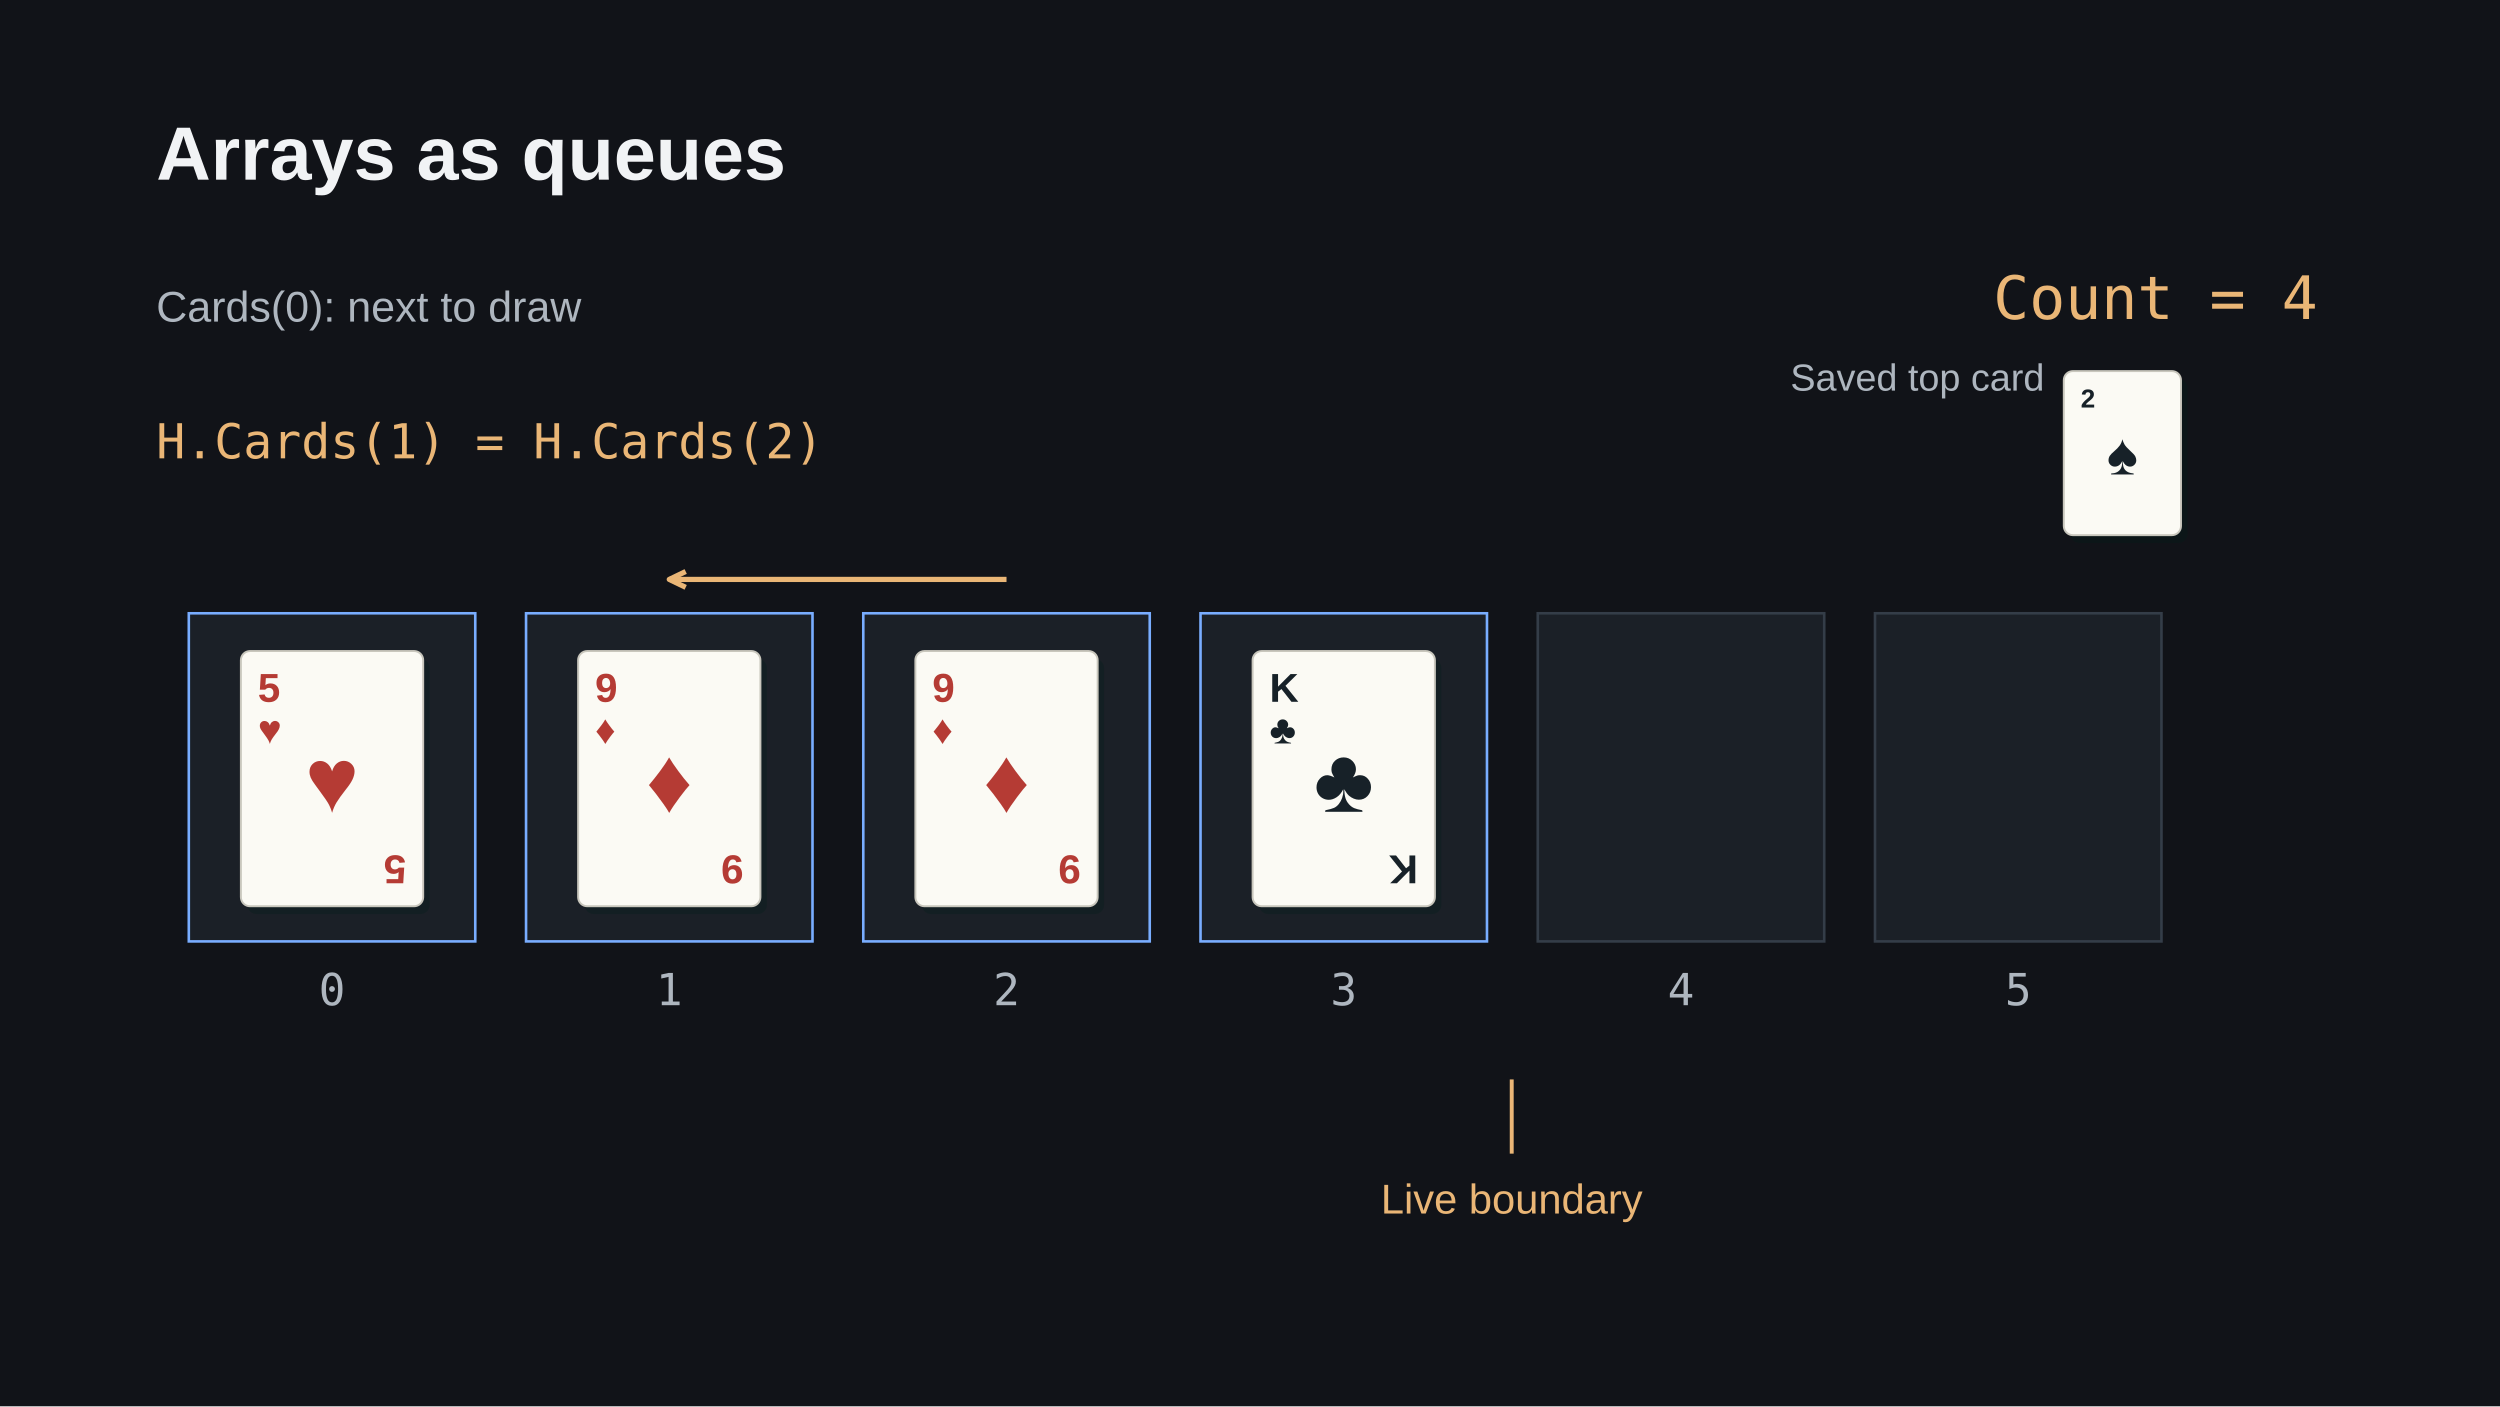
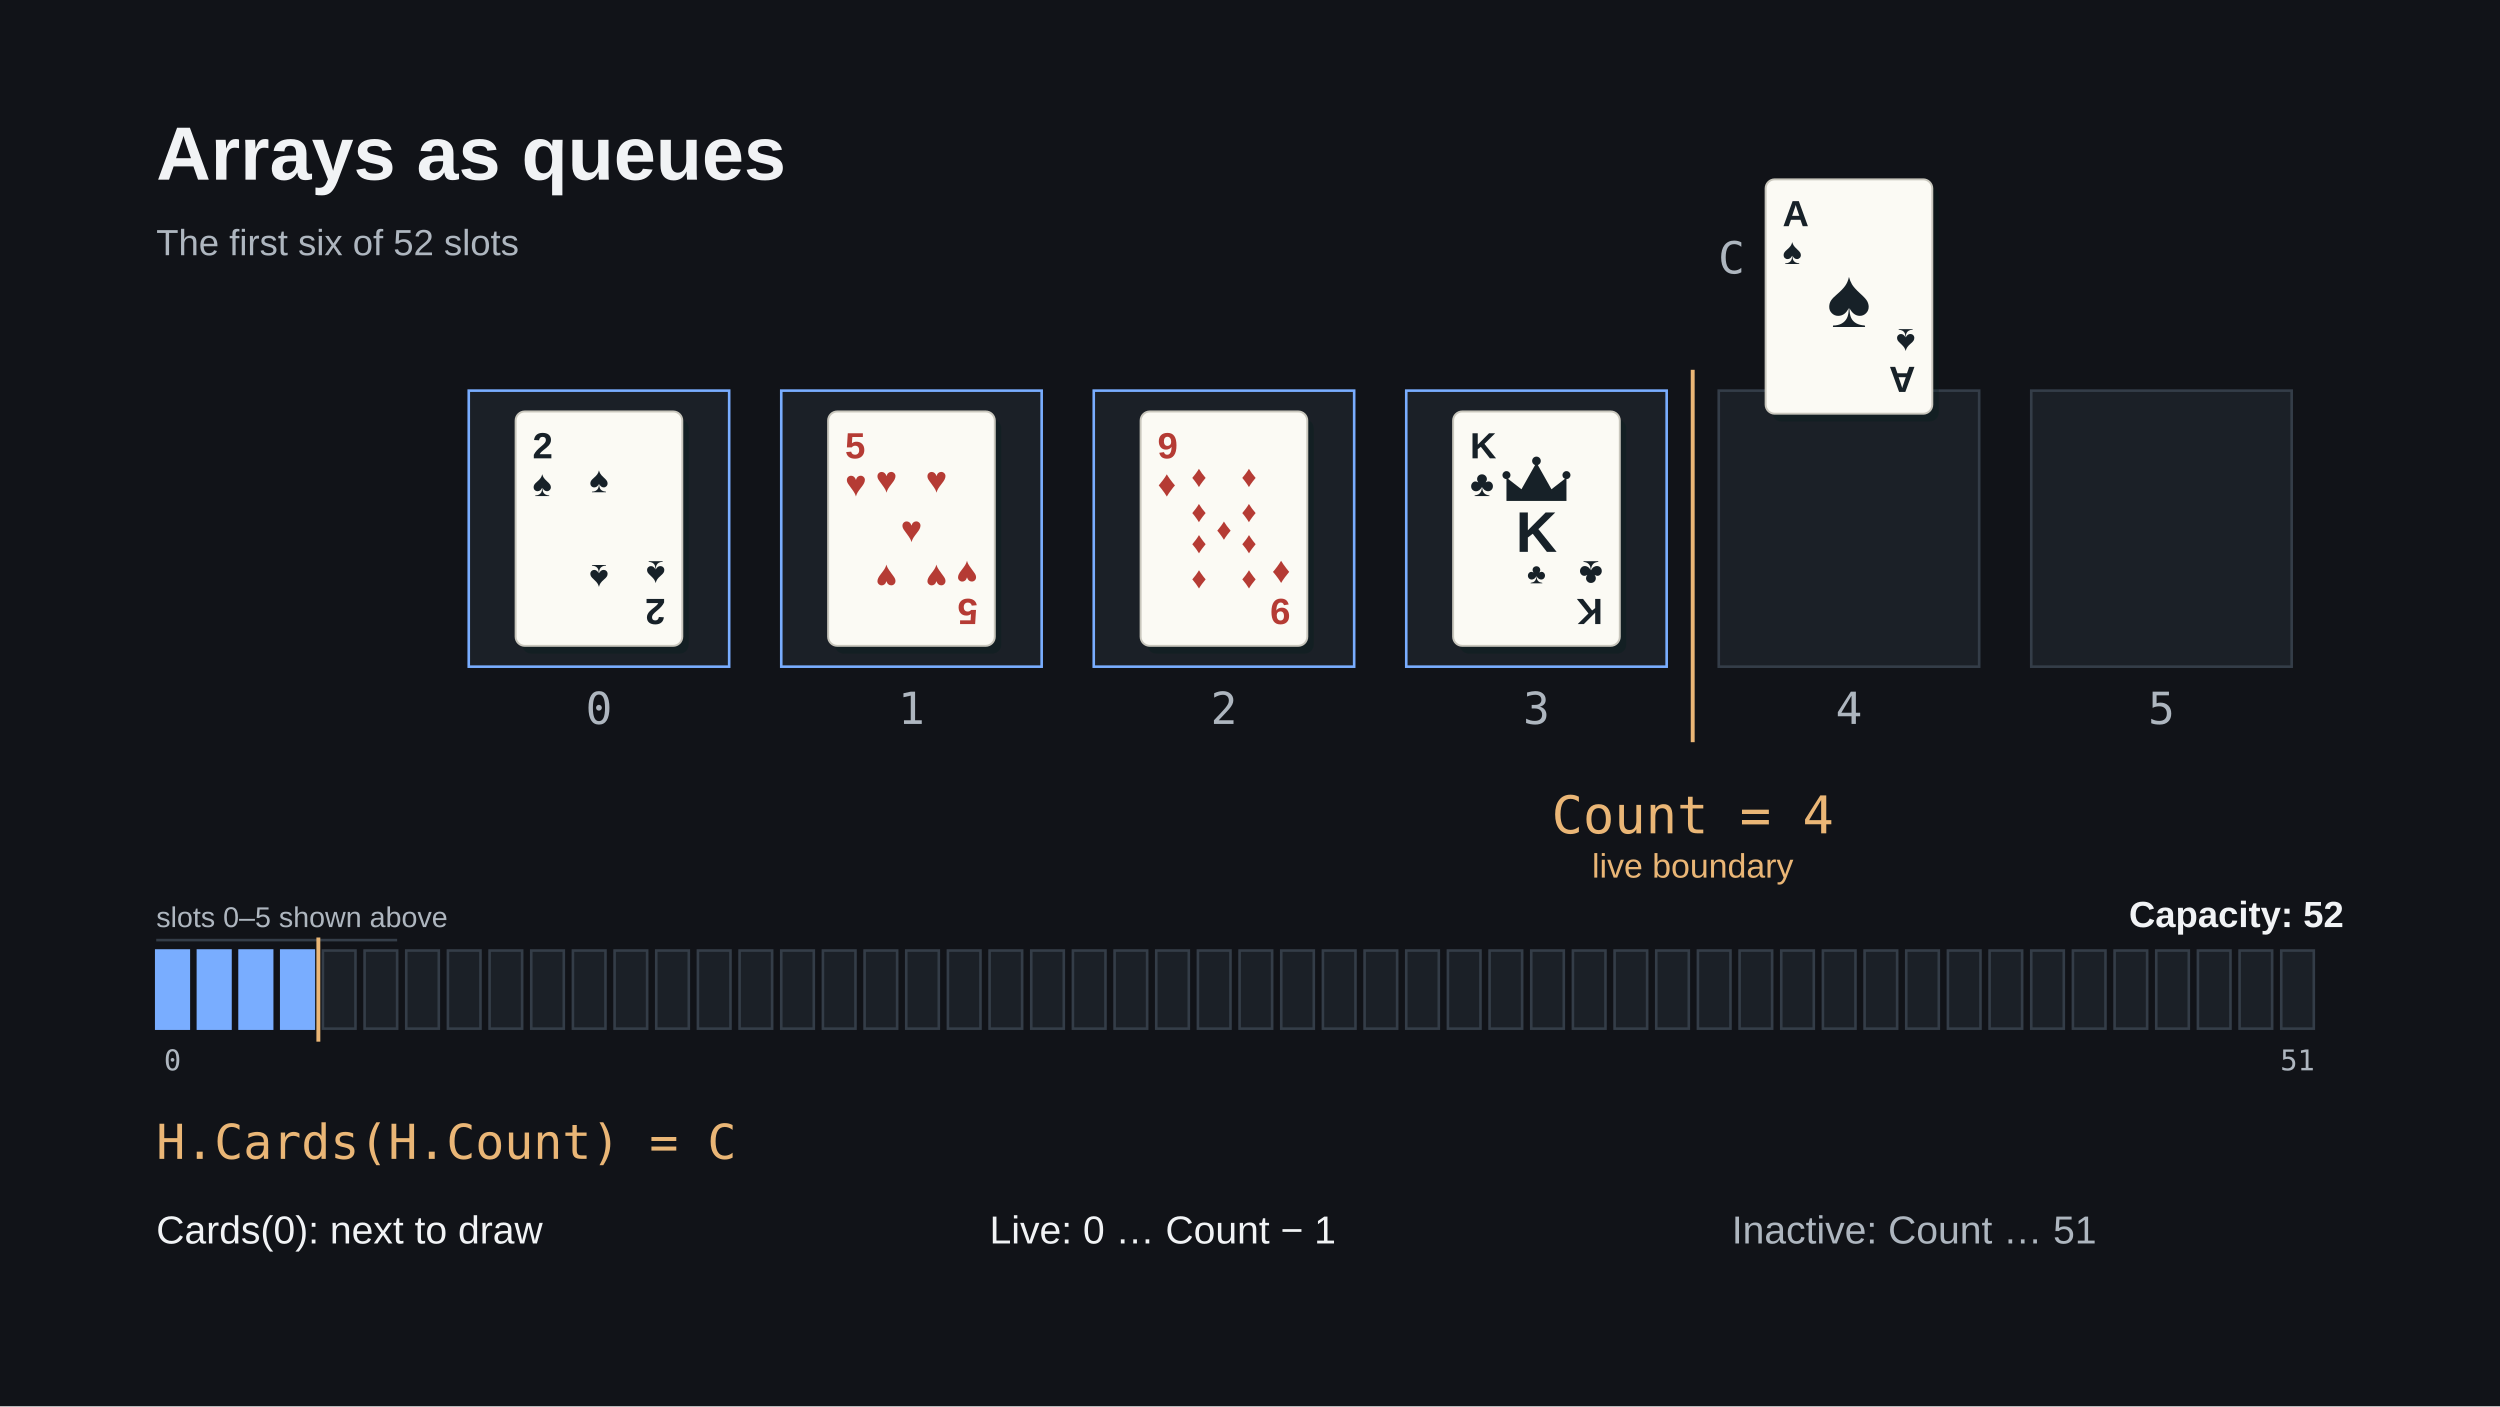
<svg xmlns="http://www.w3.org/2000/svg" width="1920" height="1080" viewBox="0 0 1920 1080" role="img">
  <defs>
    <pattern id="back" width="12" height="12" patternUnits="userSpaceOnUse">
      <path d="M0 6L6 0L12 6L6 12Z" fill="none" stroke="#8fa1c5" stroke-width="1" />
    </pattern>
    <pattern id="felt" width="10" height="10" patternUnits="userSpaceOnUse">
      <path d="M1 2h1M6 7h1" stroke="#ffffff" stroke-opacity=".035" />
    </pattern>
  </defs>
  <rect x="0.00" y="0.00" width="1920.00" height="1080.00" rx="0" fill="#111318" />
  <text x="120.00" y="138.00" font-family="Liberation Sans" font-size="58" font-weight="700" fill="#f1f3f5" text-anchor="start" opacity="1" xml:space="preserve">Arrays as queues</text>
-   <text x="120.00" y="247.00" font-family="Liberation Sans" font-size="33" font-weight="400" fill="#aeb6bf" text-anchor="start" opacity="1" xml:space="preserve">Cards(0): next to draw</text>
-   <text x="1780.00" y="245.00" font-family="DejaVu Sans Mono" font-size="46" font-weight="400" fill="#eab676" text-anchor="end" opacity="1" xml:space="preserve">Count = 4</text>
-   <rect x="145.00" y="471.00" width="220.00" height="252.00" rx="0" fill="#1b2027" stroke="#79adff" stroke-width="2" />
-   <text x="255.00" y="772.00" font-family="DejaVu Sans Mono" font-size="34" font-weight="400" fill="#aeb6bf" text-anchor="middle" opacity="1" xml:space="preserve">0</text>
+   <text x="120.00" y="196.00" font-family="Liberation Sans" font-size="28" font-weight="400" fill="#aeb6bf" text-anchor="start" opacity="1" xml:space="preserve">The first six of 52 slots</text>
+   <rect x="360.00" y="300.00" width="200.00" height="212.00" rx="0" fill="#1b2027" stroke="#79adff" stroke-width="2" />
+   <text x="460.00" y="556.00" font-family="DejaVu Sans Mono" font-size="34" font-weight="400" fill="#aeb6bf" text-anchor="middle" opacity="1" xml:space="preserve">0</text>
  <g opacity="1">
-     <rect x="190.00" y="506.00" width="140.00" height="196.00" rx="7" fill="#001e18" opacity="0.28" />
-     <rect x="185.00" y="500.00" width="140.00" height="196.00" rx="7" fill="#fbfaf4" stroke="#c9c7bd" stroke-width="1.5" />
-     <text x="198.00" y="539.00" font-family="Liberation Sans" font-size="31" font-weight="700" fill="#b53b34" text-anchor="start" opacity="1" xml:space="preserve">5</text>
-     <text x="198.00" y="571.00" font-family="Liberation Sans" font-size="31" font-weight="400" fill="#b53b34" text-anchor="start" opacity="1" xml:space="preserve">♥</text>
-     <text x="255.00" y="623.48" font-family="Liberation Sans" font-size="70" font-weight="400" fill="#b53b34" text-anchor="middle" opacity="1" xml:space="preserve">♥</text>
-     <g transform="rotate(180 255.0 598.0)">
-       <text x="198.00" y="539.00" font-family="Liberation Sans" font-size="31" font-weight="700" fill="#b53b34" text-anchor="start" opacity="1" xml:space="preserve">5</text>
+     <rect x="401.00" y="322.00" width="128.00" height="180.00" rx="7" fill="#001e18" opacity="0.28" />
+     <rect x="396.00" y="316.00" width="128.00" height="180.00" rx="7" fill="#fbfaf4" stroke="#c9c7bd" stroke-width="1.5" />
+     <text x="409.00" y="352.00" font-family="Liberation Sans" font-size="28" font-weight="700" fill="#172128" text-anchor="start" opacity="1" xml:space="preserve">2</text>
+     <text x="409.00" y="381.00" font-family="Liberation Sans" font-size="28" font-weight="400" fill="#172128" text-anchor="start" opacity="1" xml:space="preserve">♠</text>
+     <g transform="rotate(180 460.0 406.0)">
+       <text x="409.00" y="352.00" font-family="Liberation Sans" font-size="28" font-weight="700" fill="#172128" text-anchor="start" opacity="1" xml:space="preserve">2</text>
+       <text x="409.00" y="381.00" font-family="Liberation Sans" font-size="28" font-weight="400" fill="#172128" text-anchor="start" opacity="1" xml:space="preserve">♠</text>
+     </g>
+     <text x="460.00" y="378.08" font-family="Liberation Sans" font-size="28" font-weight="400" fill="#172128" text-anchor="middle" opacity="1" xml:space="preserve">♠</text>
+     <g transform="rotate(180 460.00 444.00)">
+       <text x="460.00" y="454.08" font-family="Liberation Sans" font-size="28" font-weight="400" fill="#172128" text-anchor="middle" opacity="1" xml:space="preserve">♠</text>
    </g>
  </g>
-   <rect x="404.00" y="471.00" width="220.00" height="252.00" rx="0" fill="#1b2027" stroke="#79adff" stroke-width="2" />
-   <text x="514.00" y="772.00" font-family="DejaVu Sans Mono" font-size="34" font-weight="400" fill="#aeb6bf" text-anchor="middle" opacity="1" xml:space="preserve">1</text>
+   <rect x="600.00" y="300.00" width="200.00" height="212.00" rx="0" fill="#1b2027" stroke="#79adff" stroke-width="2" />
+   <text x="700.00" y="556.00" font-family="DejaVu Sans Mono" font-size="34" font-weight="400" fill="#aeb6bf" text-anchor="middle" opacity="1" xml:space="preserve">1</text>
  <g opacity="1">
-     <rect x="449.00" y="506.00" width="140.00" height="196.00" rx="7" fill="#001e18" opacity="0.28" />
-     <rect x="444.00" y="500.00" width="140.00" height="196.00" rx="7" fill="#fbfaf4" stroke="#c9c7bd" stroke-width="1.5" />
-     <text x="457.00" y="539.00" font-family="Liberation Sans" font-size="31" font-weight="700" fill="#b53b34" text-anchor="start" opacity="1" xml:space="preserve">9</text>
-     <text x="457.00" y="571.00" font-family="Liberation Sans" font-size="31" font-weight="400" fill="#b53b34" text-anchor="start" opacity="1" xml:space="preserve">♦</text>
-     <text x="514.00" y="623.48" font-family="Liberation Sans" font-size="70" font-weight="400" fill="#b53b34" text-anchor="middle" opacity="1" xml:space="preserve">♦</text>
-     <g transform="rotate(180 514.0 598.0)">
-       <text x="457.00" y="539.00" font-family="Liberation Sans" font-size="31" font-weight="700" fill="#b53b34" text-anchor="start" opacity="1" xml:space="preserve">9</text>
+     <rect x="641.00" y="322.00" width="128.00" height="180.00" rx="7" fill="#001e18" opacity="0.28" />
+     <rect x="636.00" y="316.00" width="128.00" height="180.00" rx="7" fill="#fbfaf4" stroke="#c9c7bd" stroke-width="1.5" />
+     <text x="649.00" y="352.00" font-family="Liberation Sans" font-size="28" font-weight="700" fill="#b53b34" text-anchor="start" opacity="1" xml:space="preserve">5</text>
+     <text x="649.00" y="381.00" font-family="Liberation Sans" font-size="28" font-weight="400" fill="#b53b34" text-anchor="start" opacity="1" xml:space="preserve">♥</text>
+     <g transform="rotate(180 700.0 406.0)">
+       <text x="649.00" y="352.00" font-family="Liberation Sans" font-size="28" font-weight="700" fill="#b53b34" text-anchor="start" opacity="1" xml:space="preserve">5</text>
+       <text x="649.00" y="381.00" font-family="Liberation Sans" font-size="28" font-weight="400" fill="#b53b34" text-anchor="start" opacity="1" xml:space="preserve">♥</text>
    </g>
+     <text x="680.80" y="378.08" font-family="Liberation Sans" font-size="28" font-weight="400" fill="#b53b34" text-anchor="middle" opacity="1" xml:space="preserve">♥</text>
+     <g transform="rotate(180 719.20 444.00)">
+       <text x="719.20" y="454.08" font-family="Liberation Sans" font-size="28" font-weight="400" fill="#b53b34" text-anchor="middle" opacity="1" xml:space="preserve">♥</text>
+     </g>
+     <text x="719.20" y="378.08" font-family="Liberation Sans" font-size="28" font-weight="400" fill="#b53b34" text-anchor="middle" opacity="1" xml:space="preserve">♥</text>
+     <g transform="rotate(180 680.80 444.00)">
+       <text x="680.80" y="454.08" font-family="Liberation Sans" font-size="28" font-weight="400" fill="#b53b34" text-anchor="middle" opacity="1" xml:space="preserve">♥</text>
+     </g>
+     <text x="700.00" y="416.08" font-family="Liberation Sans" font-size="28" font-weight="400" fill="#b53b34" text-anchor="middle" opacity="1" xml:space="preserve">♥</text>
  </g>
-   <rect x="663.00" y="471.00" width="220.00" height="252.00" rx="0" fill="#1b2027" stroke="#79adff" stroke-width="2" />
-   <text x="773.00" y="772.00" font-family="DejaVu Sans Mono" font-size="34" font-weight="400" fill="#aeb6bf" text-anchor="middle" opacity="1" xml:space="preserve">2</text>
+   <rect x="840.00" y="300.00" width="200.00" height="212.00" rx="0" fill="#1b2027" stroke="#79adff" stroke-width="2" />
+   <text x="940.00" y="556.00" font-family="DejaVu Sans Mono" font-size="34" font-weight="400" fill="#aeb6bf" text-anchor="middle" opacity="1" xml:space="preserve">2</text>
  <g opacity="1">
-     <rect x="708.00" y="506.00" width="140.00" height="196.00" rx="7" fill="#001e18" opacity="0.28" />
-     <rect x="703.00" y="500.00" width="140.00" height="196.00" rx="7" fill="#fbfaf4" stroke="#c9c7bd" stroke-width="1.5" />
-     <text x="716.00" y="539.00" font-family="Liberation Sans" font-size="31" font-weight="700" fill="#b53b34" text-anchor="start" opacity="1" xml:space="preserve">9</text>
-     <text x="716.00" y="571.00" font-family="Liberation Sans" font-size="31" font-weight="400" fill="#b53b34" text-anchor="start" opacity="1" xml:space="preserve">♦</text>
-     <text x="773.00" y="623.48" font-family="Liberation Sans" font-size="70" font-weight="400" fill="#b53b34" text-anchor="middle" opacity="1" xml:space="preserve">♦</text>
-     <g transform="rotate(180 773.0 598.0)">
-       <text x="716.00" y="539.00" font-family="Liberation Sans" font-size="31" font-weight="700" fill="#b53b34" text-anchor="start" opacity="1" xml:space="preserve">9</text>
+     <rect x="881.00" y="322.00" width="128.00" height="180.00" rx="7" fill="#001e18" opacity="0.28" />
+     <rect x="876.00" y="316.00" width="128.00" height="180.00" rx="7" fill="#fbfaf4" stroke="#c9c7bd" stroke-width="1.5" />
+     <text x="889.00" y="352.00" font-family="Liberation Sans" font-size="28" font-weight="700" fill="#b53b34" text-anchor="start" opacity="1" xml:space="preserve">9</text>
+     <text x="889.00" y="381.00" font-family="Liberation Sans" font-size="28" font-weight="400" fill="#b53b34" text-anchor="start" opacity="1" xml:space="preserve">♦</text>
+     <g transform="rotate(180 940.0 406.0)">
+       <text x="889.00" y="352.00" font-family="Liberation Sans" font-size="28" font-weight="700" fill="#b53b34" text-anchor="start" opacity="1" xml:space="preserve">9</text>
+       <text x="889.00" y="381.00" font-family="Liberation Sans" font-size="28" font-weight="400" fill="#b53b34" text-anchor="start" opacity="1" xml:space="preserve">♦</text>
    </g>
+     <text x="920.80" y="373.78" font-family="Liberation Sans" font-size="23" font-weight="400" fill="#b53b34" text-anchor="middle" opacity="1" xml:space="preserve">♦</text>
+     <g transform="rotate(180 959.20 446.50)">
+       <text x="959.20" y="454.78" font-family="Liberation Sans" font-size="23" font-weight="400" fill="#b53b34" text-anchor="middle" opacity="1" xml:space="preserve">♦</text>
+     </g>
+     <text x="959.20" y="373.78" font-family="Liberation Sans" font-size="23" font-weight="400" fill="#b53b34" text-anchor="middle" opacity="1" xml:space="preserve">♦</text>
+     <g transform="rotate(180 920.80 446.50)">
+       <text x="920.80" y="454.78" font-family="Liberation Sans" font-size="23" font-weight="400" fill="#b53b34" text-anchor="middle" opacity="1" xml:space="preserve">♦</text>
+     </g>
+     <text x="920.80" y="400.78" font-family="Liberation Sans" font-size="23" font-weight="400" fill="#b53b34" text-anchor="middle" opacity="1" xml:space="preserve">♦</text>
+     <g transform="rotate(180 959.20 419.50)">
+       <text x="959.20" y="427.78" font-family="Liberation Sans" font-size="23" font-weight="400" fill="#b53b34" text-anchor="middle" opacity="1" xml:space="preserve">♦</text>
+     </g>
+     <text x="959.20" y="400.78" font-family="Liberation Sans" font-size="23" font-weight="400" fill="#b53b34" text-anchor="middle" opacity="1" xml:space="preserve">♦</text>
+     <g transform="rotate(180 920.80 419.50)">
+       <text x="920.80" y="427.78" font-family="Liberation Sans" font-size="23" font-weight="400" fill="#b53b34" text-anchor="middle" opacity="1" xml:space="preserve">♦</text>
+     </g>
+     <text x="940.00" y="414.28" font-family="Liberation Sans" font-size="23" font-weight="400" fill="#b53b34" text-anchor="middle" opacity="1" xml:space="preserve">♦</text>
  </g>
-   <rect x="922.00" y="471.00" width="220.00" height="252.00" rx="0" fill="#1b2027" stroke="#79adff" stroke-width="2" />
-   <text x="1032.00" y="772.00" font-family="DejaVu Sans Mono" font-size="34" font-weight="400" fill="#aeb6bf" text-anchor="middle" opacity="1" xml:space="preserve">3</text>
+   <rect x="1080.00" y="300.00" width="200.00" height="212.00" rx="0" fill="#1b2027" stroke="#79adff" stroke-width="2" />
+   <text x="1180.00" y="556.00" font-family="DejaVu Sans Mono" font-size="34" font-weight="400" fill="#aeb6bf" text-anchor="middle" opacity="1" xml:space="preserve">3</text>
  <g opacity="1">
-     <rect x="967.00" y="506.00" width="140.00" height="196.00" rx="7" fill="#001e18" opacity="0.28" />
-     <rect x="962.00" y="500.00" width="140.00" height="196.00" rx="7" fill="#fbfaf4" stroke="#c9c7bd" stroke-width="1.5" />
-     <text x="975.00" y="539.00" font-family="Liberation Sans" font-size="31" font-weight="700" fill="#172128" text-anchor="start" opacity="1" xml:space="preserve">K</text>
-     <text x="975.00" y="571.00" font-family="Liberation Sans" font-size="31" font-weight="400" fill="#172128" text-anchor="start" opacity="1" xml:space="preserve">♣</text>
-     <text x="1032.00" y="623.48" font-family="Liberation Sans" font-size="70" font-weight="400" fill="#172128" text-anchor="middle" opacity="1" xml:space="preserve">♣</text>
-     <g transform="rotate(180 1032.0 598.0)">
-       <text x="975.00" y="539.00" font-family="Liberation Sans" font-size="31" font-weight="700" fill="#172128" text-anchor="start" opacity="1" xml:space="preserve">K</text>
+     <rect x="1121.00" y="322.00" width="128.00" height="180.00" rx="7" fill="#001e18" opacity="0.28" />
+     <rect x="1116.00" y="316.00" width="128.00" height="180.00" rx="7" fill="#fbfaf4" stroke="#c9c7bd" stroke-width="1.5" />
+     <text x="1129.00" y="352.00" font-family="Liberation Sans" font-size="28" font-weight="700" fill="#172128" text-anchor="start" opacity="1" xml:space="preserve">K</text>
+     <text x="1129.00" y="381.00" font-family="Liberation Sans" font-size="28" font-weight="400" fill="#172128" text-anchor="start" opacity="1" xml:space="preserve">♣</text>
+     <g transform="rotate(180 1180.0 406.0)">
+       <text x="1129.00" y="352.00" font-family="Liberation Sans" font-size="28" font-weight="700" fill="#172128" text-anchor="start" opacity="1" xml:space="preserve">K</text>
+       <text x="1129.00" y="381.00" font-family="Liberation Sans" font-size="28" font-weight="400" fill="#172128" text-anchor="start" opacity="1" xml:space="preserve">♣</text>
    </g>
+     <g transform="translate(1180.00 371.92) scale(1.280)" fill="#172128">
+       <path d="M-18 10V-4L-9 3 0-13 9 3 18-4V10Z" />
+       <circle cx="-18" cy="-5.5" r="2.4" />
+       <circle cx="0" cy="-14" r="2.6" />
+       <circle cx="18" cy="-5.5" r="2.4" />
+     </g>
+     <text x="1180.00" y="423.84" font-family="Liberation Sans" font-size="44" font-weight="700" fill="#172128" text-anchor="middle" opacity="1" xml:space="preserve">K</text>
+     <text x="1180.00" y="448.00" font-family="Liberation Sans" font-size="22" font-weight="400" fill="#172128" text-anchor="middle" opacity="1" xml:space="preserve">♣</text>
  </g>
-   <rect x="1181.00" y="471.00" width="220.00" height="252.00" rx="0" fill="#1b2027" stroke="#343d48" stroke-width="2" />
-   <text x="1291.00" y="772.00" font-family="DejaVu Sans Mono" font-size="34" font-weight="400" fill="#aeb6bf" text-anchor="middle" opacity="1" xml:space="preserve">4</text>
-   <rect x="1440.00" y="471.00" width="220.00" height="252.00" rx="0" fill="#1b2027" stroke="#343d48" stroke-width="2" />
-   <text x="1550.00" y="772.00" font-family="DejaVu Sans Mono" font-size="34" font-weight="400" fill="#aeb6bf" text-anchor="middle" opacity="1" xml:space="preserve">5</text>
-   <text x="1375.00" y="300.00" font-family="Liberation Sans" font-size="29" font-weight="400" fill="#aeb6bf" text-anchor="start" opacity="1" xml:space="preserve">Saved top card</text>
+   <rect x="1320.00" y="300.00" width="200.00" height="212.00" rx="0" fill="#1b2027" stroke="#343d48" stroke-width="2" />
+   <text x="1420.00" y="556.00" font-family="DejaVu Sans Mono" font-size="34" font-weight="400" fill="#aeb6bf" text-anchor="middle" opacity="1" xml:space="preserve">4</text>
+   <rect x="1560.00" y="300.00" width="200.00" height="212.00" rx="0" fill="#1b2027" stroke="#343d48" stroke-width="2" />
+   <text x="1660.00" y="556.00" font-family="DejaVu Sans Mono" font-size="34" font-weight="400" fill="#aeb6bf" text-anchor="middle" opacity="1" xml:space="preserve">5</text>
  <g opacity="1">
-     <rect x="1590.00" y="291.00" width="90.00" height="126.00" rx="7" fill="#001e18" opacity="0.28" />
-     <rect x="1585.00" y="285.00" width="90.00" height="126.00" rx="7" fill="#fbfaf4" stroke="#c9c7bd" stroke-width="1.5" />
-     <text x="1598.00" y="313.00" font-family="Liberation Sans" font-size="20" font-weight="700" fill="#172128" text-anchor="start" opacity="1" xml:space="preserve">2</text>
-     <text x="1630.00" y="364.38" font-family="Liberation Sans" font-size="45" font-weight="400" fill="#172128" text-anchor="middle" opacity="1" xml:space="preserve">♠</text>
+     <rect x="1361.00" y="143.74" width="128.00" height="180.00" rx="7" fill="#001e18" opacity="0.28" />
+     <rect x="1356.00" y="137.74" width="128.00" height="180.00" rx="7" fill="#fbfaf4" stroke="#c9c7bd" stroke-width="1.5" />
+     <text x="1369.00" y="173.74" font-family="Liberation Sans" font-size="28" font-weight="700" fill="#172128" text-anchor="start" opacity="1" xml:space="preserve">A</text>
+     <text x="1369.00" y="202.74" font-family="Liberation Sans" font-size="28" font-weight="400" fill="#172128" text-anchor="start" opacity="1" xml:space="preserve">♠</text>
+     <g transform="rotate(180 1420.0 227.7449)">
+       <text x="1369.00" y="173.74" font-family="Liberation Sans" font-size="28" font-weight="700" fill="#172128" text-anchor="start" opacity="1" xml:space="preserve">A</text>
+       <text x="1369.00" y="202.74" font-family="Liberation Sans" font-size="28" font-weight="400" fill="#172128" text-anchor="start" opacity="1" xml:space="preserve">♠</text>
+     </g>
+     <text x="1420.00" y="251.14" font-family="Liberation Sans" font-size="64" font-weight="400" fill="#172128" text-anchor="middle" opacity="1" xml:space="preserve">♠</text>
  </g>
-   <path d="M773.00 445.00L514.00 445.00" fill="none" stroke="#eab676" stroke-width="4" />
-   <path d="M526.606 438.91 L514 445 L526.606 451.09" stroke="#eab676" stroke-width="4" fill="none" stroke-linejoin="round" />
-   <text x="120.00" y="352.00" font-family="DejaVu Sans Mono" font-size="37" font-weight="400" fill="#eab676" text-anchor="start" opacity="1" xml:space="preserve">H.Cards(1) = H.Cards(2)</text>
-   <path d="M1161.00 829.00L1161.00 886.00" fill="none" stroke="#eab676" stroke-width="3" />
-   <text x="1161.00" y="932.00" font-family="Liberation Sans" font-size="32" font-weight="400" fill="#eab676" text-anchor="middle" opacity="1" xml:space="preserve">Live boundary</text>
+   <text x="1340.00" y="210.00" font-family="DejaVu Sans Mono" font-size="34" font-weight="400" fill="#aeb6bf" text-anchor="end" opacity="1" xml:space="preserve">C</text>
+   <path d="M1300.00 284.00L1300.00 570.00" fill="none" stroke="#eab676" stroke-width="3" />
+   <text x="1300.00" y="640.00" font-family="DejaVu Sans Mono" font-size="40" font-weight="400" fill="#eab676" text-anchor="middle" opacity="1" xml:space="preserve">Count = 4</text>
+   <text x="1300.00" y="674.00" font-family="Liberation Sans" font-size="26" font-weight="400" fill="#eab676" text-anchor="middle" opacity="1" xml:space="preserve">live boundary</text>
+   <text x="120.00" y="712.00" font-family="Liberation Sans" font-size="22" font-weight="400" fill="#aeb6bf" text-anchor="start" opacity="1" xml:space="preserve">slots 0–5 shown above</text>
+   <path d="M120.00 722.00L305.00 722.00" fill="none" stroke="#343d48" stroke-width="2" />
+   <text x="1800.00" y="712.00" font-family="Liberation Sans" font-size="28" font-weight="700" fill="#f1f3f5" text-anchor="end" opacity="1" xml:space="preserve">Capacity: 52</text>
+   <rect x="120.00" y="730.00" width="25.00" height="60.00" rx="0" fill="#79adff" stroke="#79adff" stroke-width="2" />
+   <rect x="152.00" y="730.00" width="25.00" height="60.00" rx="0" fill="#79adff" stroke="#79adff" stroke-width="2" />
+   <rect x="184.00" y="730.00" width="25.00" height="60.00" rx="0" fill="#79adff" stroke="#79adff" stroke-width="2" />
+   <rect x="216.00" y="730.00" width="25.00" height="60.00" rx="0" fill="#79adff" stroke="#79adff" stroke-width="2" />
+   <rect x="248.00" y="730.00" width="25.00" height="60.00" rx="0" fill="#1b2027" stroke="#343d48" stroke-width="2" />
+   <rect x="280.00" y="730.00" width="25.00" height="60.00" rx="0" fill="#1b2027" stroke="#343d48" stroke-width="2" />
+   <rect x="312.00" y="730.00" width="25.00" height="60.00" rx="0" fill="#1b2027" stroke="#343d48" stroke-width="2" />
+   <rect x="344.00" y="730.00" width="25.00" height="60.00" rx="0" fill="#1b2027" stroke="#343d48" stroke-width="2" />
+   <rect x="376.00" y="730.00" width="25.00" height="60.00" rx="0" fill="#1b2027" stroke="#343d48" stroke-width="2" />
+   <rect x="408.00" y="730.00" width="25.00" height="60.00" rx="0" fill="#1b2027" stroke="#343d48" stroke-width="2" />
+   <rect x="440.00" y="730.00" width="25.00" height="60.00" rx="0" fill="#1b2027" stroke="#343d48" stroke-width="2" />
+   <rect x="472.00" y="730.00" width="25.00" height="60.00" rx="0" fill="#1b2027" stroke="#343d48" stroke-width="2" />
+   <rect x="504.00" y="730.00" width="25.00" height="60.00" rx="0" fill="#1b2027" stroke="#343d48" stroke-width="2" />
+   <rect x="536.00" y="730.00" width="25.00" height="60.00" rx="0" fill="#1b2027" stroke="#343d48" stroke-width="2" />
+   <rect x="568.00" y="730.00" width="25.00" height="60.00" rx="0" fill="#1b2027" stroke="#343d48" stroke-width="2" />
+   <rect x="600.00" y="730.00" width="25.00" height="60.00" rx="0" fill="#1b2027" stroke="#343d48" stroke-width="2" />
+   <rect x="632.00" y="730.00" width="25.00" height="60.00" rx="0" fill="#1b2027" stroke="#343d48" stroke-width="2" />
+   <rect x="664.00" y="730.00" width="25.00" height="60.00" rx="0" fill="#1b2027" stroke="#343d48" stroke-width="2" />
+   <rect x="696.00" y="730.00" width="25.00" height="60.00" rx="0" fill="#1b2027" stroke="#343d48" stroke-width="2" />
+   <rect x="728.00" y="730.00" width="25.00" height="60.00" rx="0" fill="#1b2027" stroke="#343d48" stroke-width="2" />
+   <rect x="760.00" y="730.00" width="25.00" height="60.00" rx="0" fill="#1b2027" stroke="#343d48" stroke-width="2" />
+   <rect x="792.00" y="730.00" width="25.00" height="60.00" rx="0" fill="#1b2027" stroke="#343d48" stroke-width="2" />
+   <rect x="824.00" y="730.00" width="25.00" height="60.00" rx="0" fill="#1b2027" stroke="#343d48" stroke-width="2" />
+   <rect x="856.00" y="730.00" width="25.00" height="60.00" rx="0" fill="#1b2027" stroke="#343d48" stroke-width="2" />
+   <rect x="888.00" y="730.00" width="25.00" height="60.00" rx="0" fill="#1b2027" stroke="#343d48" stroke-width="2" />
+   <rect x="920.00" y="730.00" width="25.00" height="60.00" rx="0" fill="#1b2027" stroke="#343d48" stroke-width="2" />
+   <rect x="952.00" y="730.00" width="25.00" height="60.00" rx="0" fill="#1b2027" stroke="#343d48" stroke-width="2" />
+   <rect x="984.00" y="730.00" width="25.00" height="60.00" rx="0" fill="#1b2027" stroke="#343d48" stroke-width="2" />
+   <rect x="1016.00" y="730.00" width="25.00" height="60.00" rx="0" fill="#1b2027" stroke="#343d48" stroke-width="2" />
+   <rect x="1048.00" y="730.00" width="25.00" height="60.00" rx="0" fill="#1b2027" stroke="#343d48" stroke-width="2" />
+   <rect x="1080.00" y="730.00" width="25.00" height="60.00" rx="0" fill="#1b2027" stroke="#343d48" stroke-width="2" />
+   <rect x="1112.00" y="730.00" width="25.00" height="60.00" rx="0" fill="#1b2027" stroke="#343d48" stroke-width="2" />
+   <rect x="1144.00" y="730.00" width="25.00" height="60.00" rx="0" fill="#1b2027" stroke="#343d48" stroke-width="2" />
+   <rect x="1176.00" y="730.00" width="25.00" height="60.00" rx="0" fill="#1b2027" stroke="#343d48" stroke-width="2" />
+   <rect x="1208.00" y="730.00" width="25.00" height="60.00" rx="0" fill="#1b2027" stroke="#343d48" stroke-width="2" />
+   <rect x="1240.00" y="730.00" width="25.00" height="60.00" rx="0" fill="#1b2027" stroke="#343d48" stroke-width="2" />
+   <rect x="1272.00" y="730.00" width="25.00" height="60.00" rx="0" fill="#1b2027" stroke="#343d48" stroke-width="2" />
+   <rect x="1304.00" y="730.00" width="25.00" height="60.00" rx="0" fill="#1b2027" stroke="#343d48" stroke-width="2" />
+   <rect x="1336.00" y="730.00" width="25.00" height="60.00" rx="0" fill="#1b2027" stroke="#343d48" stroke-width="2" />
+   <rect x="1368.00" y="730.00" width="25.00" height="60.00" rx="0" fill="#1b2027" stroke="#343d48" stroke-width="2" />
+   <rect x="1400.00" y="730.00" width="25.00" height="60.00" rx="0" fill="#1b2027" stroke="#343d48" stroke-width="2" />
+   <rect x="1432.00" y="730.00" width="25.00" height="60.00" rx="0" fill="#1b2027" stroke="#343d48" stroke-width="2" />
+   <rect x="1464.00" y="730.00" width="25.00" height="60.00" rx="0" fill="#1b2027" stroke="#343d48" stroke-width="2" />
+   <rect x="1496.00" y="730.00" width="25.00" height="60.00" rx="0" fill="#1b2027" stroke="#343d48" stroke-width="2" />
+   <rect x="1528.00" y="730.00" width="25.00" height="60.00" rx="0" fill="#1b2027" stroke="#343d48" stroke-width="2" />
+   <rect x="1560.00" y="730.00" width="25.00" height="60.00" rx="0" fill="#1b2027" stroke="#343d48" stroke-width="2" />
+   <rect x="1592.00" y="730.00" width="25.00" height="60.00" rx="0" fill="#1b2027" stroke="#343d48" stroke-width="2" />
+   <rect x="1624.00" y="730.00" width="25.00" height="60.00" rx="0" fill="#1b2027" stroke="#343d48" stroke-width="2" />
+   <rect x="1656.00" y="730.00" width="25.00" height="60.00" rx="0" fill="#1b2027" stroke="#343d48" stroke-width="2" />
+   <rect x="1688.00" y="730.00" width="25.00" height="60.00" rx="0" fill="#1b2027" stroke="#343d48" stroke-width="2" />
+   <rect x="1720.00" y="730.00" width="25.00" height="60.00" rx="0" fill="#1b2027" stroke="#343d48" stroke-width="2" />
+   <rect x="1752.00" y="730.00" width="25.00" height="60.00" rx="0" fill="#1b2027" stroke="#343d48" stroke-width="2" />
+   <text x="132.50" y="822.00" font-family="DejaVu Sans Mono" font-size="22" font-weight="400" fill="#aeb6bf" text-anchor="middle" opacity="1" xml:space="preserve">0</text>
+   <text x="1764.50" y="822.00" font-family="DejaVu Sans Mono" font-size="22" font-weight="400" fill="#aeb6bf" text-anchor="middle" opacity="1" xml:space="preserve">51</text>
+   <path d="M244.50 720.00L244.50 800.00" fill="none" stroke="#eab676" stroke-width="3" />
+   <text x="120.00" y="890.00" font-family="DejaVu Sans Mono" font-size="37" font-weight="400" fill="#eab676" text-anchor="start" opacity="1" xml:space="preserve">H.Cards(H.Count) = C</text>
+   <text x="120.00" y="955.00" font-family="Liberation Sans" font-size="30" font-weight="400" fill="#f1f3f5" text-anchor="start" opacity="1" xml:space="preserve">Cards(0): next to draw</text>
+   <text x="760.00" y="955.00" font-family="Liberation Sans" font-size="30" font-weight="400" fill="#f1f3f5" text-anchor="start" opacity="1" xml:space="preserve">Live: 0 … Count − 1</text>
+   <text x="1330.00" y="955.00" font-family="Liberation Sans" font-size="30" font-weight="400" fill="#aeb6bf" text-anchor="start" opacity="1" xml:space="preserve">Inactive: Count … 51</text>
</svg>
